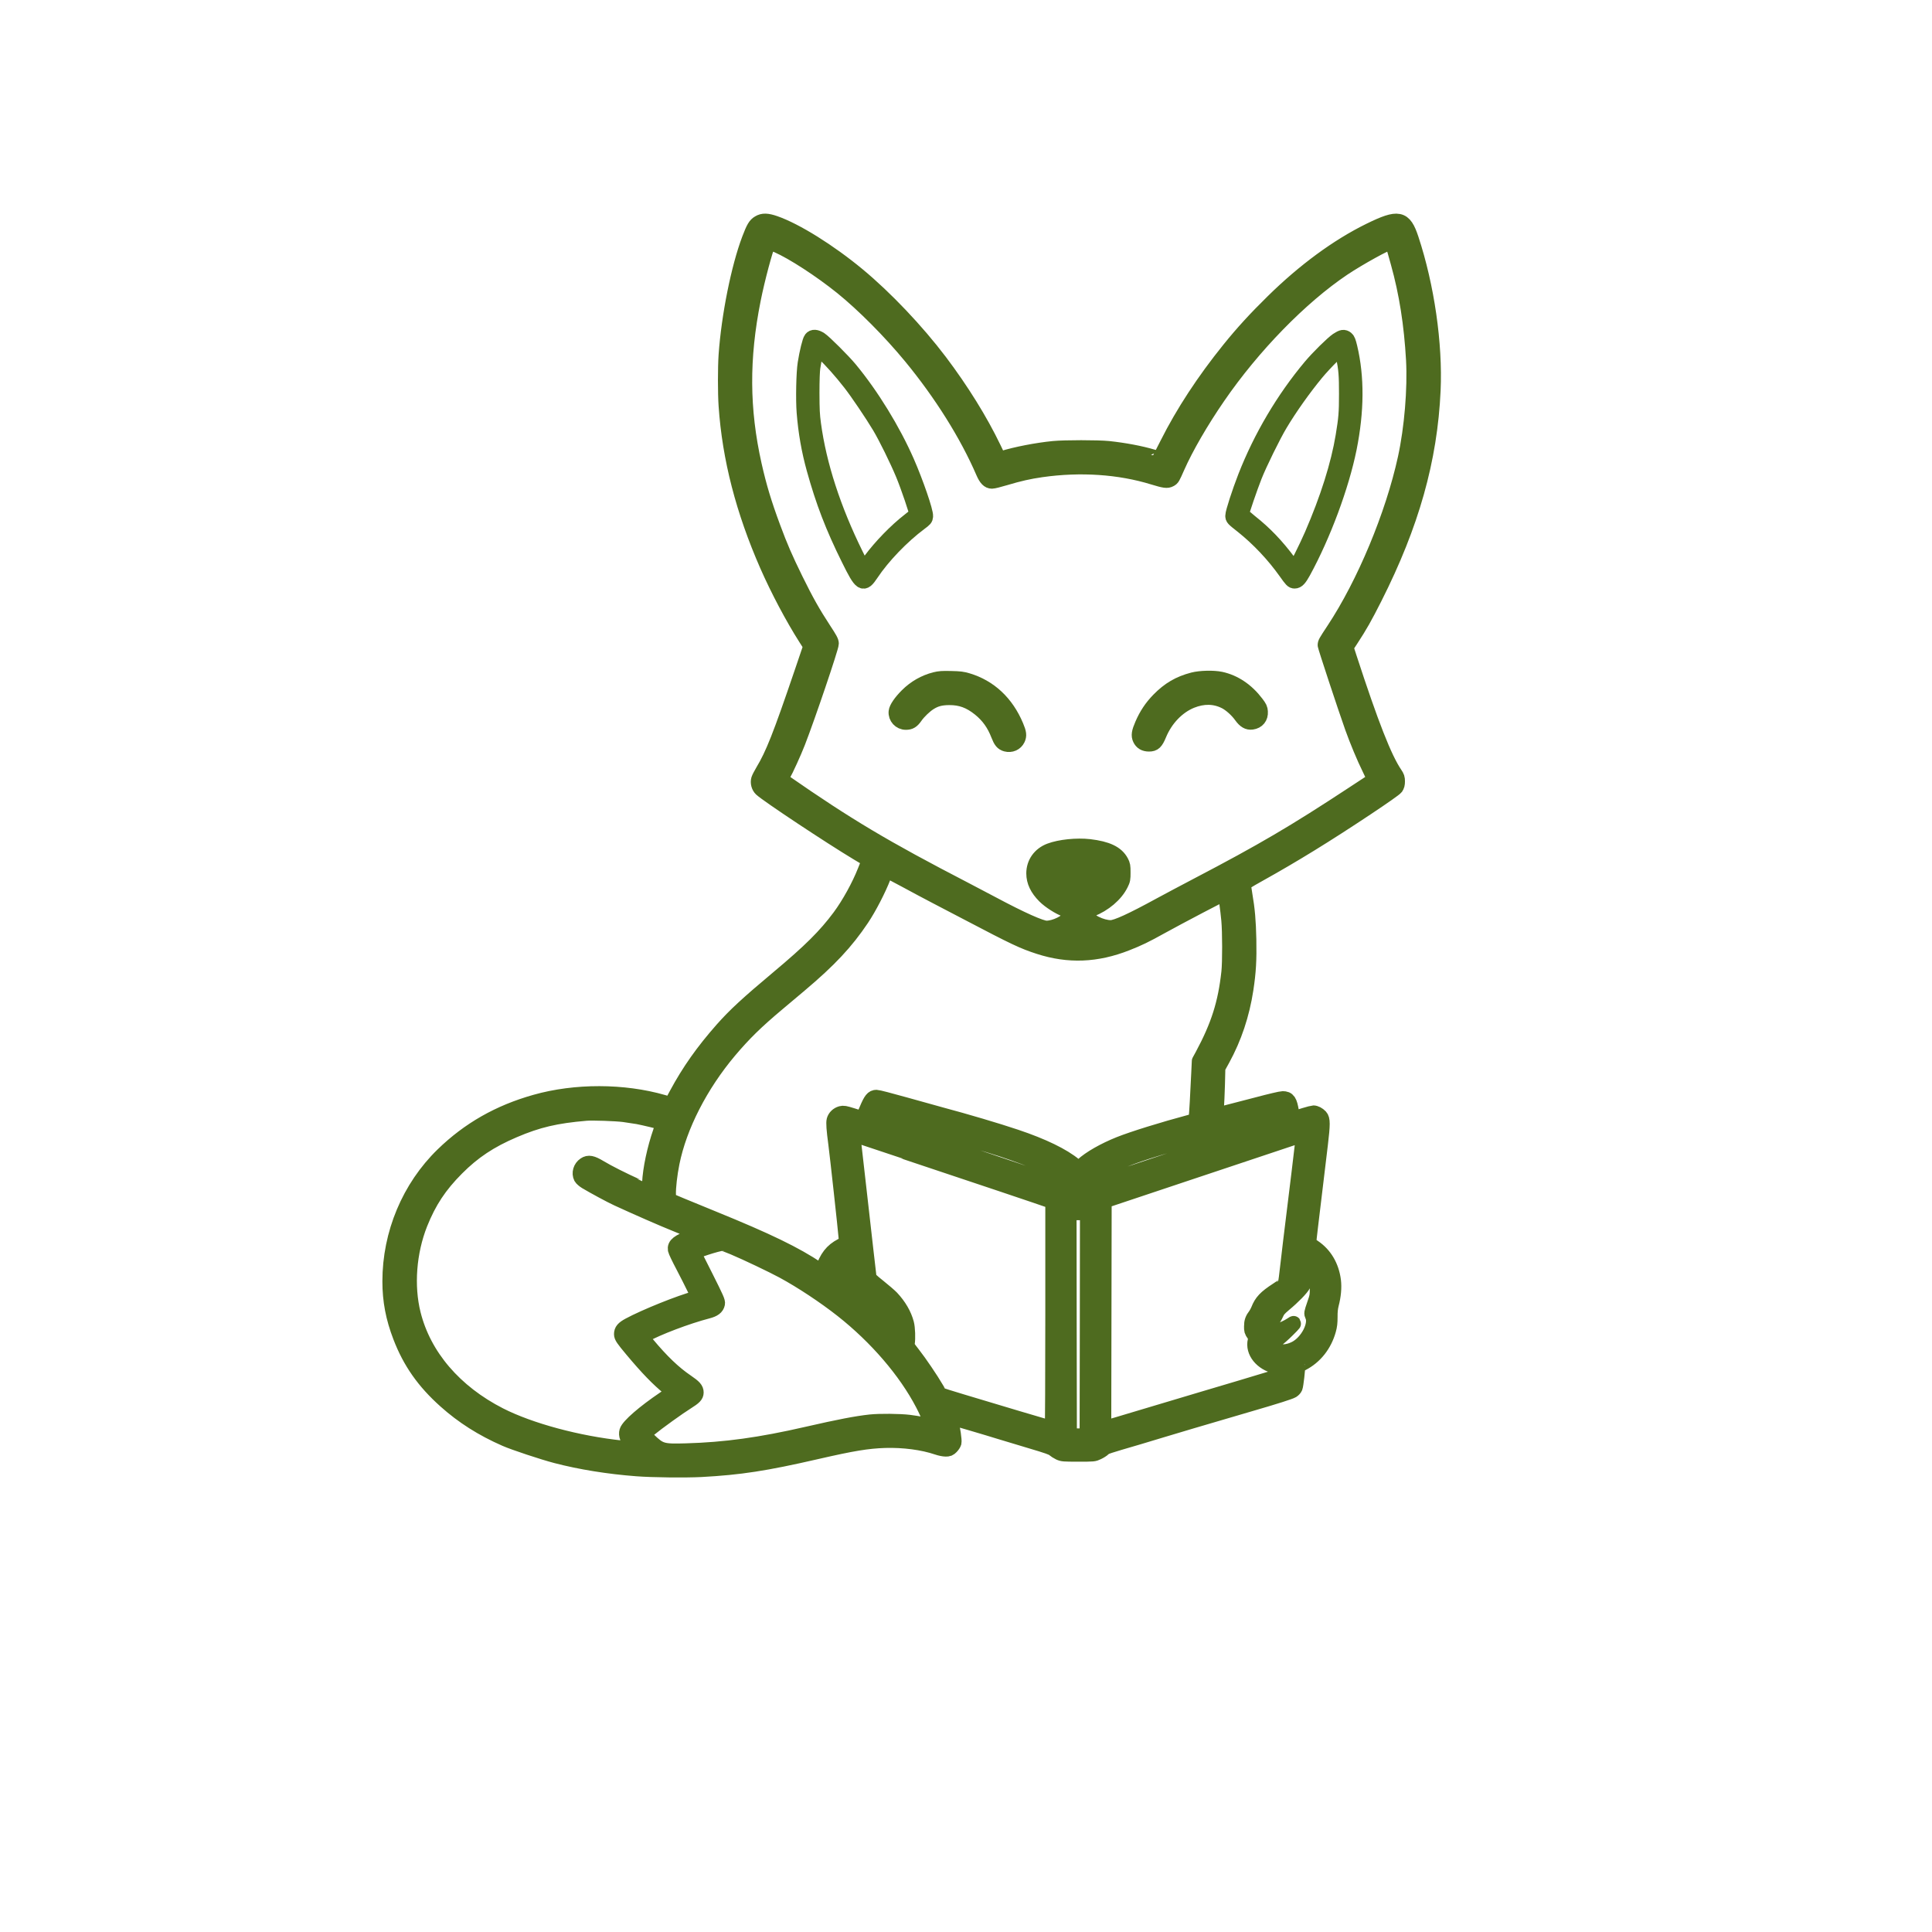
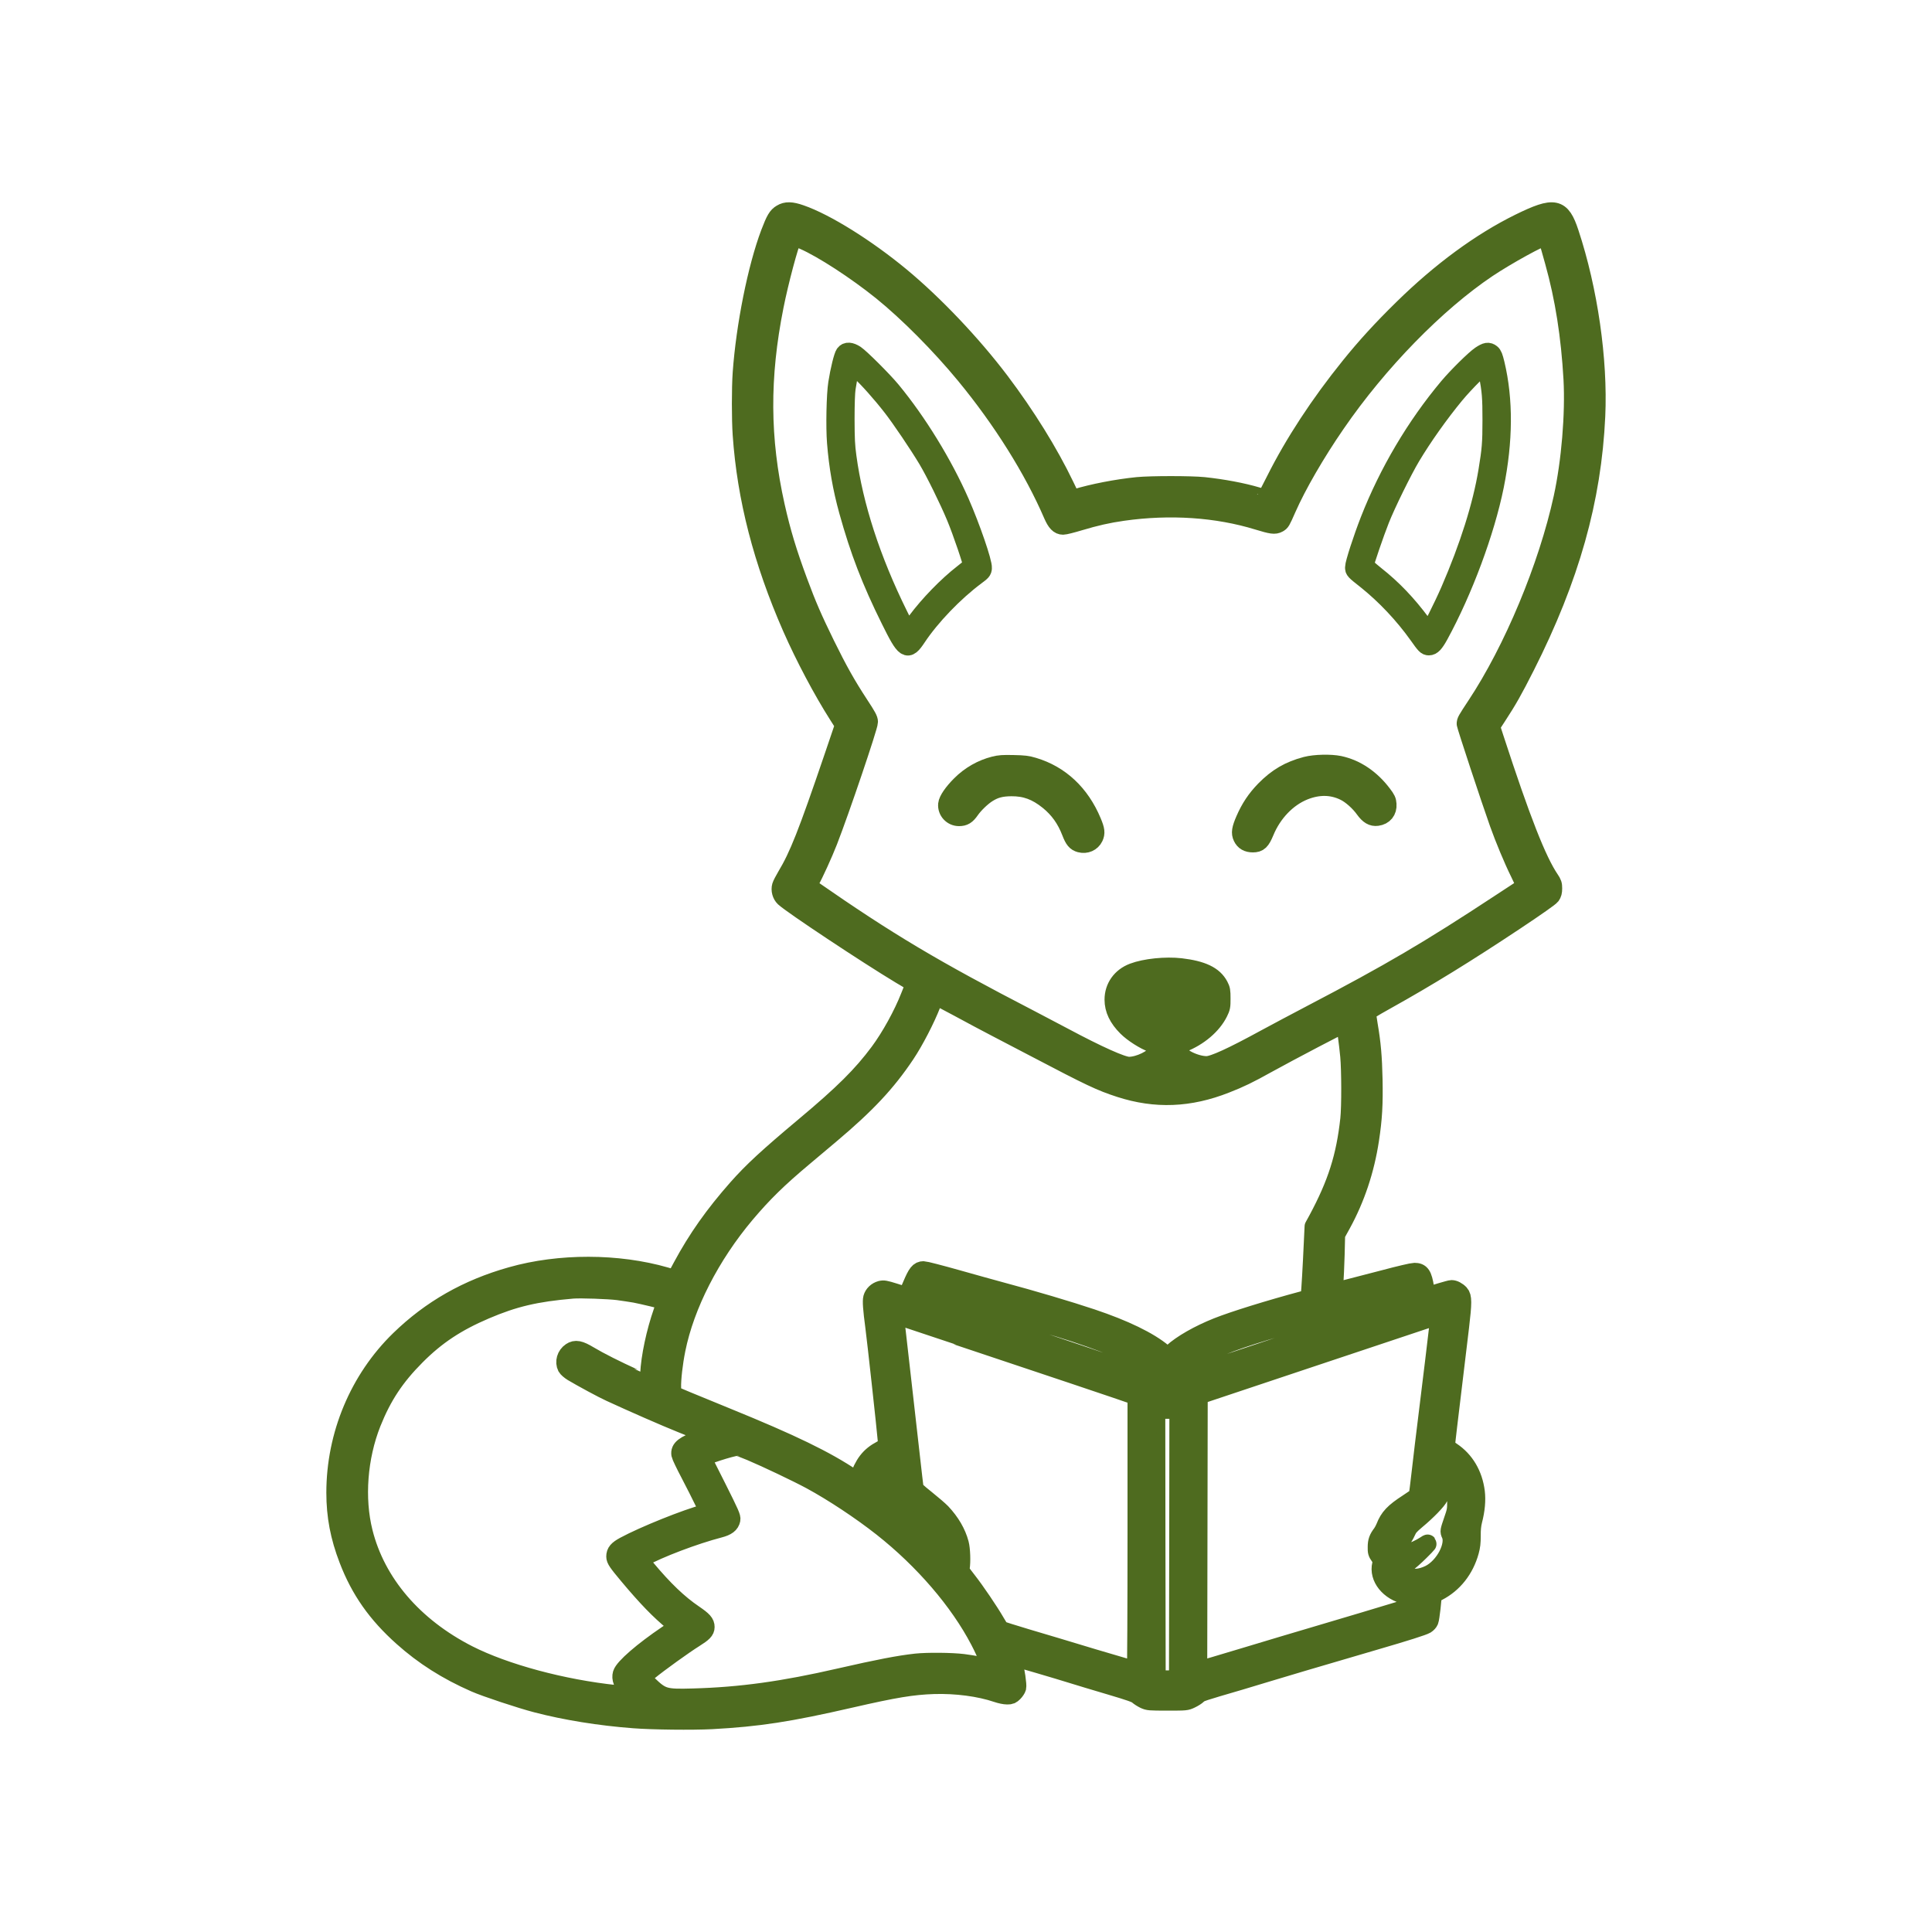
<svg xmlns="http://www.w3.org/2000/svg" viewBox="0 0 512 512" width="512" height="512">
  <g fill="#4E6B1F" stroke="#4E6B1F" stroke-width="220" stroke-linejoin="round" stroke-linecap="round" fill-rule="evenodd" paint-order="stroke fill">
-     <g transform="translate(40,52) scale(0.180)">
-       <g transform="translate(240.76,1906.61) scale(0.1,-0.1)">
-         <path d="M6543 18674 c-53 -31 -78 -74 -141 -239 -159 -420 -301 -1129 -342 -1705 -13 -185 -13 -563 0 -750 53 -774 252 -1544 606 -2351 158 -359 376 -770 564 -1065 l77 -121 -132 -389 c-320 -940 -425 -1205 -574 -1453 -28 -47 -56 -101 -62 -121 -14 -48 2 -108 38 -142 97 -90 1007 -694 1421 -943 189 -113 177 -83 108 -260 -86 -220 -236 -492 -374 -678 -209 -281 -433 -504 -906 -900 -450 -377 -636 -549 -822 -759 -283 -321 -489 -612 -673 -954 l-81 -151 -117 34 c-583 168 -1295 169 -1880 3 -537 -151 -980 -404 -1362 -775 -496 -482 -781 -1162 -781 -1865 0 -285 48 -537 155 -815 143 -373 347 -663 664 -946 256 -229 539 -409 881 -559 126 -56 557 -199 750 -249 352 -92 772 -160 1185 -191 231 -18 716 -23 950 -11 569 31 941 88 1690 260 545 125 754 159 1015 168 273 8 556 -29 771 -102 40 -14 95 -25 122 -25 42 0 54 5 82 33 19 19 37 47 41 62 8 33 -18 211 -45 310 -10 36 -15 65 -11 65 12 0 573 -165 725 -213 77 -24 282 -86 455 -137 256 -76 321 -99 345 -121 17 -15 53 -38 80 -51 48 -22 61 -23 280 -23 229 0 230 0 287 27 32 15 70 39 85 54 28 28 41 32 513 170 85 25 241 72 345 104 167 51 541 162 1310 387 368 107 578 174 611 194 18 11 37 32 43 47 12 29 42 289 35 306 -2 6 29 28 68 48 190 98 328 273 389 493 17 61 22 106 22 190 -1 78 5 132 18 185 34 130 44 249 32 349 -27 214 -130 387 -293 496 -51 34 -70 52 -70 68 0 12 11 117 25 232 43 359 114 948 146 1215 35 295 35 367 -1 406 -31 33 -72 54 -103 54 -19 0 -227 -62 -291 -86 -9 -3 -18 26 -31 103 -26 158 -50 193 -130 193 -23 0 -187 -38 -366 -86 -430 -113 -609 -158 -614 -153 -2 3 0 49 5 104 4 55 11 210 15 345 l6 245 69 125 c172 314 287 657 344 1030 39 256 49 432 43 735 -6 273 -20 438 -59 665 -11 69 -21 134 -22 145 -1 15 49 47 239 153 499 278 972 569 1572 968 260 173 420 286 435 306 17 25 23 46 23 89 0 49 -5 64 -36 110 -156 230 -351 726 -675 1720 l-47 145 75 115 c134 205 199 320 348 614 545 1079 813 2031 860 3051 31 686 -92 1536 -322 2231 -104 316 -186 333 -613 124 -472 -232 -961 -591 -1424 -1046 -252 -247 -450 -463 -644 -704 -370 -458 -682 -935 -908 -1386 -61 -121 -112 -221 -114 -223 -1 -2 -48 11 -104 27 -182 54 -417 98 -651 123 -159 16 -644 16 -810 0 -250 -25 -547 -83 -753 -146 l-47 -15 -79 164 c-197 410 -474 856 -794 1280 -341 450 -800 934 -1208 1272 -418 346 -912 655 -1222 762 -112 39 -176 41 -234 5z m272 -331 c229 -100 637 -365 950 -617 317 -256 710 -651 1014 -1020 451 -547 830 -1152 1068 -1704 41 -94 77 -132 128 -132 19 0 108 22 197 49 200 60 350 94 533 120 572 81 1145 43 1645 -111 167 -51 204 -56 246 -33 35 19 36 21 108 184 126 286 352 676 598 1033 515 750 1218 1470 1843 1890 235 157 654 388 706 388 18 0 25 -20 104 -305 124 -444 196 -904 226 -1430 23 -424 -25 -1005 -121 -1445 -183 -839 -605 -1851 -1055 -2530 -120 -182 -125 -191 -125 -224 0 -22 297 -922 400 -1211 67 -188 174 -446 252 -603 44 -90 78 -165 76 -166 -2 -1 -140 -92 -308 -203 -869 -572 -1341 -849 -2295 -1348 -187 -98 -437 -231 -557 -296 -419 -229 -643 -331 -725 -331 -66 0 -150 23 -226 61 -78 40 -122 87 -132 141 l-6 36 72 28 c197 77 365 220 442 376 30 61 32 72 32 170 0 95 -3 110 -27 156 -67 127 -208 194 -469 225 -185 21 -433 -4 -581 -60 -148 -56 -238 -183 -238 -335 0 -118 52 -227 160 -335 75 -75 215 -164 310 -198 88 -31 96 -43 66 -102 -43 -82 -224 -171 -349 -171 -81 0 -372 130 -797 357 -135 71 -317 167 -405 213 -1182 612 -1729 938 -2662 1586 -23 16 -42 34 -43 39 0 6 12 30 26 55 46 79 165 341 221 485 148 380 493 1399 493 1455 0 31 -20 68 -114 211 -157 240 -256 416 -412 733 -155 317 -223 473 -332 767 -130 351 -204 595 -277 919 -183 820 -187 1569 -14 2435 59 298 181 754 220 827 12 22 20 20 134 -29z m1886 -9346 c145 -79 350 -188 454 -242 105 -54 318 -166 475 -248 684 -359 801 -414 1038 -491 433 -140 847 -124 1290 51 170 66 283 121 500 242 275 152 944 503 949 497 7 -7 40 -245 54 -397 16 -171 17 -620 1 -767 -50 -461 -155 -789 -388 -1223 l-47 -86 -9 -189 c-14 -314 -31 -596 -37 -643 l-6 -44 -70 -19 c-421 -113 -852 -247 -1053 -327 -225 -90 -434 -209 -546 -312 l-55 -50 -60 49 c-170 142 -469 287 -866 420 -280 94 -733 228 -1100 326 -93 25 -338 93 -543 151 -206 58 -389 105 -407 105 -56 0 -83 -34 -145 -181 -39 -94 -60 -133 -71 -131 -7 2 -71 22 -140 44 -113 35 -130 38 -166 29 -50 -14 -90 -52 -103 -99 -10 -37 -3 -138 25 -347 20 -147 143 -1267 151 -1376 l7 -86 -72 -38 c-144 -76 -216 -169 -285 -368 -5 -16 -12 -14 -63 21 -333 223 -742 422 -1543 748 -168 68 -384 157 -480 197 l-175 74 -3 84 c-3 99 19 296 53 464 109 541 418 1144 844 1650 213 252 393 429 713 697 100 84 245 206 322 271 437 368 683 631 914 976 108 161 248 432 318 614 21 53 43 97 49 97 6 0 130 -64 276 -143z m2595 -688 c16 -17 51 -46 77 -64 44 -30 46 -33 25 -39 -30 -8 -247 -8 -287 0 l-32 7 38 25 c21 14 58 43 83 64 25 21 50 38 56 38 5 0 23 -14 40 -31z m-6741 -2764 c66 -9 158 -23 205 -31 86 -16 357 -81 370 -89 4 -3 -12 -62 -36 -131 -87 -249 -151 -549 -161 -761 -3 -68 -7 -123 -8 -123 -1 0 -81 36 -177 79 -214 97 -421 201 -548 277 -115 69 -165 79 -220 42 -63 -42 -87 -125 -55 -188 8 -15 41 -44 72 -63 112 -67 374 -209 461 -248 264 -122 674 -302 867 -379 252 -101 339 -139 334 -144 -2 -2 -49 -21 -104 -41 -198 -74 -254 -117 -242 -190 3 -17 53 -123 113 -236 59 -112 135 -264 170 -336 l63 -133 -42 -10 c-228 -59 -750 -269 -985 -396 -86 -47 -112 -77 -112 -132 0 -37 23 -71 156 -230 226 -270 383 -432 549 -567 33 -27 60 -52 60 -56 0 -4 -59 -47 -132 -95 -299 -202 -531 -403 -554 -481 -16 -57 6 -115 77 -199 30 -35 54 -65 54 -67 0 -2 -10 -3 -22 -1 -13 2 -93 11 -178 20 -651 68 -1355 258 -1802 485 -664 339 -1118 869 -1273 1489 -103 412 -65 911 101 1330 131 327 285 560 539 815 245 246 491 409 840 558 353 151 618 213 1065 251 94 8 440 -4 555 -19z m3934 -46 c64 -17 226 -61 361 -99 135 -38 403 -112 595 -165 382 -106 616 -177 855 -262 470 -167 633 -253 797 -420 89 -91 108 -106 143 -110 59 -8 96 12 140 76 177 258 578 422 1860 760 639 168 902 233 910 225 5 -5 10 -31 12 -57 l3 -48 -985 -331 c-542 -181 -1154 -386 -1360 -454 -206 -69 -380 -130 -388 -136 -7 -7 -24 -33 -37 -59 -27 -52 -44 -59 -144 -59 -106 0 -125 7 -147 53 -10 23 -30 49 -44 59 -14 10 -637 223 -1385 473 -747 251 -1361 458 -1363 460 -7 7 42 125 52 125 5 0 61 -14 125 -31z m182 -495 c404 -135 1054 -353 1444 -483 391 -131 721 -243 733 -250 l22 -12 0 -1664 c0 -915 -4 -1666 -8 -1668 -4 -2 -236 65 -517 149 -280 85 -647 195 -814 244 -168 50 -310 95 -317 101 -6 5 -33 46 -59 92 -75 130 -245 381 -344 507 -87 112 -90 116 -83 155 12 74 7 228 -11 295 -35 132 -110 261 -221 379 -28 29 -113 102 -188 162 -115 92 -138 114 -143 142 -3 17 -23 192 -45 387 -22 195 -60 533 -85 750 -108 938 -110 960 -102 960 2 0 334 -111 738 -246z m5885 199 c-3 -27 -31 -257 -61 -513 -31 -256 -71 -586 -90 -735 -19 -148 -50 -411 -70 -584 -19 -172 -38 -317 -41 -323 -3 -5 -57 -42 -119 -83 -173 -112 -232 -175 -279 -295 -10 -25 -28 -58 -40 -75 -46 -60 -60 -98 -60 -167 -1 -60 2 -71 32 -113 33 -46 33 -49 22 -97 -40 -163 97 -333 303 -379 l58 -12 -6 -41 c-15 -102 -7 -93 -113 -125 -175 -54 -691 -208 -1040 -311 -188 -55 -575 -171 -860 -257 -284 -86 -529 -158 -544 -160 l-27 -5 3 1673 3 1673 1269 424 c698 233 1355 452 1459 487 105 35 194 64 198 64 5 1 6 -20 3 -46z m-3178 -2745 l-3 -1643 -130 0 -130 0 -3 1643 -2 1642 135 0 135 0 -2 -1642z m-5208 1131 c194 -82 570 -261 731 -348 271 -147 610 -371 870 -576 502 -396 933 -897 1184 -1378 90 -171 158 -352 126 -333 -18 11 -204 46 -324 61 -140 17 -434 20 -575 5 -207 -23 -452 -70 -929 -179 -687 -158 -1206 -230 -1783 -246 -350 -10 -382 -1 -553 164 l-81 78 96 79 c115 95 429 321 553 398 107 67 135 96 135 139 0 51 -28 82 -142 160 -186 126 -366 298 -581 556 l-87 104 37 21 c200 112 637 278 941 357 93 24 135 56 146 111 6 29 -13 73 -171 388 -98 195 -179 358 -181 361 -8 18 351 135 423 138 12 1 86 -27 165 -60z m1713 -291 c9 -150 26 -199 100 -276 34 -36 125 -116 202 -178 182 -146 187 -151 229 -207 37 -50 76 -157 76 -210 0 -28 -7 -23 -142 109 -162 158 -334 304 -520 443 -72 53 -128 101 -128 111 0 31 31 136 56 187 22 47 92 123 113 123 4 0 11 -46 14 -102z m6804 -12 c62 -90 77 -147 77 -286 0 -122 -1 -129 -44 -253 -43 -126 -43 -128 -27 -163 63 -131 -73 -393 -252 -484 -112 -56 -224 -63 -293 -16 -37 24 -61 66 -52 89 3 8 31 32 62 53 31 20 107 87 167 147 104 103 114 117 55 76 -49 -33 -148 -79 -171 -79 -13 0 -52 18 -86 40 -69 45 -71 51 -20 109 16 19 42 62 57 96 23 52 42 73 116 136 135 112 257 238 283 291 16 34 27 85 37 180 7 73 14 135 14 137 0 13 50 -34 77 -73z" />
-         <path d="M7313 16966 c-21 -26 -64 -201 -89 -361 -22 -137 -30 -533 -15 -721 23 -291 70 -560 146 -834 135 -486 275 -851 511 -1327 186 -376 212 -393 330 -216 170 256 455 552 718 748 74 55 81 63 84 98 6 69 -142 498 -275 802 -205 467 -518 978 -839 1366 -102 123 -376 396 -438 437 -61 39 -107 42 -133 8z m184 -213 c98 -89 259 -269 391 -439 104 -133 322 -455 432 -639 91 -152 259 -493 345 -700 74 -177 208 -572 201 -591 -2 -6 -53 -49 -113 -95 -191 -148 -415 -379 -566 -582 -37 -51 -76 -103 -86 -117 l-19 -25 -109 220 c-331 670 -544 1324 -625 1925 -19 139 -22 211 -23 460 0 185 5 325 13 375 21 140 54 285 65 285 5 0 48 -35 94 -77z" />
-         <path d="M15059 16948 c-71 -48 -283 -257 -394 -389 -397 -474 -730 -1036 -960 -1624 -87 -223 -185 -525 -185 -572 0 -39 2 -42 143 -153 237 -189 459 -425 637 -675 86 -122 99 -135 131 -135 40 0 71 33 128 136 295 540 563 1260 676 1818 110 548 114 1048 9 1488 -21 86 -31 112 -51 128 -37 29 -63 25 -134 -22z m90 -238 c39 -198 45 -279 45 -555 0 -279 -7 -359 -50 -620 -70 -423 -227 -920 -459 -1455 -83 -191 -244 -512 -255 -508 -4 2 -43 50 -85 108 -176 237 -353 423 -565 590 -71 57 -130 110 -130 117 0 26 127 397 191 558 73 185 276 598 376 765 144 241 345 524 531 750 128 155 362 387 372 369 5 -8 17 -61 29 -119z" />
-         <path d="M9137 11950 c-154 -39 -296 -120 -411 -235 -95 -95 -158 -187 -163 -238 -8 -84 59 -157 144 -157 61 0 93 19 140 87 49 70 140 157 208 200 88 56 166 76 290 77 172 1 303 -47 450 -165 126 -102 212 -222 274 -383 36 -93 60 -122 114 -137 71 -19 141 12 171 75 24 51 20 89 -23 191 -143 342 -391 574 -716 671 -77 23 -113 27 -245 30 -129 3 -168 0 -233 -16z" />
-         <path d="M12935 11946 c-206 -54 -353 -140 -505 -295 -106 -109 -180 -220 -242 -363 -49 -113 -57 -162 -32 -213 24 -50 66 -75 131 -75 73 0 100 26 148 141 95 230 271 413 475 496 175 70 342 68 495 -8 78 -38 179 -128 240 -214 53 -73 98 -100 157 -92 83 11 131 71 125 154 -3 44 -11 62 -59 125 -142 188 -325 311 -527 354 -107 22 -298 18 -406 -10z" />
+     <g transform="translate(88.8761,56) scale(0.217542)">
+       <g transform="matrix(0.1,0,0,-0.1,-111,1869.969)" id="g69">
+         <path d="m 6543,18674 c -53,-31 -78,-74 -141,-239 -159,-420 -301,-1129 -342,-1705 -13,-185 -13,-563 0,-750 53,-774 252,-1544 606,-2351 158,-359 376,-770 564,-1065 l 77,-121 -132,-389 c -320,-940 -425,-1205 -574,-1453 -28,-47 -56,-101 -62,-121 -14,-48 2,-108 38,-142 97,-90 1007,-694 1421,-943 189,-113 177,-83 108,-260 -86,-220 -236,-492 -374,-678 -209,-281 -433,-504 -906,-900 -450,-377 -636,-549 -822,-759 -283,-321 -489,-612 -673,-954 l -81,-151 -117,34 c -583,168 -1295,169 -1880,3 -537,-151 -980,-404 -1362,-775 -496,-482 -781,-1162 -781,-1865 0,-285 48,-537 155,-815 143,-373 347,-663 664,-946 256,-229 539,-409 881,-559 126,-56 557,-199 750,-249 352,-92 772,-160 1185,-191 231,-18 716,-23 950,-11 569,31 941,88 1690,260 545,125 754,159 1015,168 273,8 556,-29 771,-102 40,-14 95,-25 122,-25 42,0 54,5 82,33 19,19 37,47 41,62 8,33 -18,211 -45,310 -10,36 -15,65 -11,65 12,0 573,-165 725,-213 77,-24 282,-86 455,-137 256,-76 321,-99 345,-121 17,-15 53,-38 80,-51 48,-22 61,-23 280,-23 229,0 230,0 287,27 32,15 70,39 85,54 28,28 41,32 513,170 85,25 241,72 345,104 167,51 541,162 1310,387 368,107 578,174 611,194 18,11 37,32 43,47 12,29 42,289 35,306 -2,6 29,28 68,48 190,98 328,273 389,493 17,61 22,106 22,190 -1,78 5,132 18,185 34,130 44,249 32,349 -27,214 -130,387 -293,496 -51,34 -70,52 -70,68 0,12 11,117 25,232 43,359 114,948 146,1215 35,295 35,367 -1,406 -31,33 -72,54 -103,54 -19,0 -227,-62 -291,-86 -9,-3 -18,26 -31,103 -26,158 -50,193 -130,193 -23,0 -187,-38 -366,-86 -430,-113 -609,-158 -614,-153 -2,3 0,49 5,104 4,55 11,210 15,345 l 6,245 69,125 c 172,314 287,657 344,1030 39,256 49,432 43,735 -6,273 -20,438 -59,665 -11,69 -21,134 -22,145 -1,15 49,47 239,153 499,278 972,569 1572,968 260,173 420,286 435,306 17,25 23,46 23,89 0,49 -5,64 -36,110 -156,230 -351,726 -675,1720 l -47,145 75,115 c 134,205 199,320 348,614 545,1079 813,2031 860,3051 31,686 -92,1536 -322,2231 -104,316 -186,333 -613,124 -472,-232 -961,-591 -1424,-1046 -252,-247 -450,-463 -644,-704 -370,-458 -682,-935 -908,-1386 -61,-121 -112,-221 -114,-223 -1,-2 -48,11 -104,27 -182,54 -417,98 -651,123 -159,16 -644,16 -810,0 -250,-25 -547,-83 -753,-146 l -47,-15 -79,164 c -197,410 -474,856 -794,1280 -341,450 -800,934 -1208,1272 -418,346 -912,655 -1222,762 -112,39 -176,41 -234,5 z m 272,-331 c 229,-100 637,-365 950,-617 317,-256 710,-651 1014,-1020 451,-547 830,-1152 1068,-1704 41,-94 77,-132 128,-132 19,0 108,22 197,49 200,60 350,94 533,120 572,81 1145,43 1645,-111 167,-51 204,-56 246,-33 35,19 36,21 108,184 126,286 352,676 598,1033 515,750 1218,1470 1843,1890 235,157 654,388 706,388 18,0 25,-20 104,-305 124,-444 196,-904 226,-1430 23,-424 -25,-1005 -121,-1445 -183,-839 -605,-1851 -1055,-2530 -120,-182 -125,-191 -125,-224 0,-22 297,-922 400,-1211 67,-188 174,-446 252,-603 44,-90 78,-165 76,-166 -2,-1 -140,-92 -308,-203 -869,-572 -1341,-849 -2295,-1348 -187,-98 -437,-231 -557,-296 -419,-229 -643,-331 -725,-331 -66,0 -150,23 -226,61 -78,40 -122,87 -132,141 l -6,36 72,28 c 197,77 365,220 442,376 30,61 32,72 32,170 0,95 -3,110 -27,156 -67,127 -208,194 -469,225 -185,21 -433,-4 -581,-60 -148,-56 -238,-183 -238,-335 0,-118 52,-227 160,-335 75,-75 215,-164 310,-198 88,-31 96,-43 66,-102 -43,-82 -224,-171 -349,-171 -81,0 -372,130 -797,357 -135,71 -317,167 -405,213 -1182,612 -1729,938 -2662,1586 -23,16 -42,34 -43,39 0,6 12,30 26,55 46,79 165,341 221,485 148,380 493,1399 493,1455 0,31 -20,68 -114,211 -157,240 -256,416 -412,733 -155,317 -223,473 -332,767 -130,351 -204,595 -277,919 -183,820 -187,1569 -14,2435 59,298 181,754 220,827 12,22 20,20 134,-29 z M 8701,8997 c 145,-79 350,-188 454,-242 105,-54 318,-166 475,-248 684,-359 801,-414 1038,-491 433,-140 847,-124 1290,51 170,66 283,121 500,242 275,152 944,503 949,497 7,-7 40,-245 54,-397 16,-171 17,-620 1,-767 -50,-461 -155,-789 -388,-1223 l -47,-86 -9,-189 c -14,-314 -31,-596 -37,-643 l -6,-44 -70,-19 c -421,-113 -852,-247 -1053,-327 -225,-90 -434,-209 -546,-312 l -55,-50 -60,49 c -170,142 -469,287 -866,420 -280,94 -733,228 -1100,326 -93,25 -338,93 -543,151 -206,58 -389,105 -407,105 -56,0 -83,-34 -145,-181 -39,-94 -60,-133 -71,-131 -7,2 -71,22 -140,44 -113,35 -130,38 -166,29 -50,-14 -90,-52 -103,-99 -10,-37 -3,-138 25,-347 20,-147 143,-1267 151,-1376 l 7,-86 -72,-38 c -144,-76 -216,-169 -285,-368 -5,-16 -12,-14 -63,21 -333,223 -742,422 -1543,748 -168,68 -384,157 -480,197 l -175,74 -3,84 c -3,99 19,296 53,464 109,541 418,1144 844,1650 213,252 393,429 713,697 100,84 245,206 322,271 437,368 683,631 914,976 108,161 248,432 318,614 21,53 43,97 49,97 6,0 130,-64 276,-143 z m 2595,-688 c 16,-17 51,-46 77,-64 44,-30 46,-33 25,-39 -30,-8 -247,-8 -287,0 l -32,7 38,25 c 21,14 58,43 83,64 25,21 50,38 56,38 5,0 23,-14 40,-31 z M 4555,5545 c 66,-9 158,-23 205,-31 86,-16 357,-81 370,-89 4,-3 -12,-62 -36,-131 -87,-249 -151,-549 -161,-761 -3,-68 -7,-123 -8,-123 -1,0 -81,36 -177,79 -214,97 -421,201 -548,277 -115,69 -165,79 -220,42 -63,-42 -87,-125 -55,-188 8,-15 41,-44 72,-63 112,-67 374,-209 461,-248 264,-122 674,-302 867,-379 252,-101 339,-139 334,-144 -2,-2 -49,-21 -104,-41 -198,-74 -254,-117 -242,-190 3,-17 53,-123 113,-236 59,-112 135,-264 170,-336 l 63,-133 -42,-10 c -228,-59 -750,-269 -985,-396 -86,-47 -112,-77 -112,-132 0,-37 23,-71 156,-230 226,-270 383,-432 549,-567 33,-27 60,-52 60,-56 0,-4 -59,-47 -132,-95 -299,-202 -531,-403 -554,-481 -16,-57 6,-115 77,-199 30,-35 54,-65 54,-67 0,-2 -10,-3 -22,-1 -13,2 -93,11 -178,20 -651,68 -1355,258 -1802,485 -664,339 -1118,869 -1273,1489 -103,412 -65,911 101,1330 131,327 285,560 539,815 245,246 491,409 840,558 353,151 618,213 1065,251 94,8 440,-4 555,-19 z m 3934,-46 c 64,-17 226,-61 361,-99 135,-38 403,-112 595,-165 382,-106 616,-177 855,-262 470,-167 633,-253 797,-420 89,-91 108,-106 143,-110 59,-8 96,12 140,76 177,258 578,422 1860,760 639,168 902,233 910,225 5,-5 10,-31 12,-57 l 3,-48 -985,-331 c -542,-181 -1154,-386 -1360,-454 -206,-69 -380,-130 -388,-136 -7,-7 -24,-33 -37,-59 -27,-52 -44,-59 -144,-59 -106,0 -125,7 -147,53 -10,23 -30,49 -44,59 -14,10 -637,223 -1385,473 -747,251 -1361,458 -1363,460 -7,7 42,125 52,125 5,0 61,-14 125,-31 z m 182,-495 c 404,-135 1054,-353 1444,-483 391,-131 721,-243 733,-250 l 22,-12 V 2595 c 0,-915 -4,-1666 -8,-1668 -4,-2 -236,65 -517,149 -280,85 -647,195 -814,244 -168,50 -310,95 -317,101 -6,5 -33,46 -59,92 -75,130 -245,381 -344,507 -87,112 -90,116 -83,155 12,74 7,228 -11,295 -35,132 -110,261 -221,379 -28,29 -113,102 -188,162 -115,92 -138,114 -143,142 -3,17 -23,192 -45,387 -22,195 -60,533 -85,750 -108,938 -110,960 -102,960 2,0 334,-111 738,-246 z m 5885,199 c -3,-27 -31,-257 -61,-513 -31,-256 -71,-586 -90,-735 -19,-148 -50,-411 -70,-584 -19,-172 -38,-317 -41,-323 -3,-5 -57,-42 -119,-83 -173,-112 -232,-175 -279,-295 -10,-25 -28,-58 -40,-75 -46,-60 -60,-98 -60,-167 -1,-60 2,-71 32,-113 33,-46 33,-49 22,-97 -40,-163 97,-333 303,-379 l 58,-12 -6,-41 c -15,-102 -7,-93 -113,-125 -175,-54 -691,-208 -1040,-311 -188,-55 -575,-171 -860,-257 -284,-86 -529,-158 -544,-160 l -27,-5 3,1673 3,1673 1269,424 c 698,233 1355,452 1459,487 105,35 194,64 198,64 5,1 6,-20 3,-46 z m -3178,-2745 -3,-1643 h -130 -130 l -3,1643 -2,1642 h 135 135 z M 6170,3589 c 194,-82 570,-261 731,-348 271,-147 610,-371 870,-576 502,-396 933,-897 1184,-1378 90,-171 158,-352 126,-333 -18,11 -204,46 -324,61 -140,17 -434,20 -575,5 C 7975,997 7730,950 7253,841 6566,683 6047,611 5470,595 5120,585 5088,594 4917,759 l -81,78 96,79 c 115,95 429,321 553,398 107,67 135,96 135,139 0,51 -28,82 -142,160 -186,126 -366,298 -581,556 l -87,104 37,21 c 200,112 637,278 941,357 93,24 135,56 146,111 6,29 -13,73 -171,388 -98,195 -179,358 -181,361 -8,18 351,135 423,138 12,1 86,-27 165,-60 z m 1713,-291 c 9,-150 26,-199 100,-276 34,-36 125,-116 202,-178 182,-146 187,-151 229,-207 37,-50 76,-157 76,-210 0,-28 -7,-23 -142,109 -162,158 -334,304 -520,443 -72,53 -128,101 -128,111 0,31 31,136 56,187 22,47 92,123 113,123 4,0 11,-46 14,-102 z m 6804,-12 c 62,-90 77,-147 77,-286 0,-122 -1,-129 -44,-253 -43,-126 -43,-128 -27,-163 63,-131 -73,-393 -252,-484 -112,-56 -224,-63 -293,-16 -37,24 -61,66 -52,89 3,8 31,32 62,53 31,20 107,87 167,147 104,103 114,117 55,76 -49,-33 -148,-79 -171,-79 -13,0 -52,18 -86,40 -69,45 -71,51 -20,109 16,19 42,62 57,96 23,52 42,73 116,136 135,112 257,238 283,291 16,34 27,85 37,180 7,73 14,135 14,137 0,13 50,-34 77,-73 z" id="path59" />
+         <path d="m 7313,16966 c -21,-26 -64,-201 -89,-361 -22,-137 -30,-533 -15,-721 23,-291 70,-560 146,-834 135,-486 275,-851 511,-1327 186,-376 212,-393 330,-216 170,256 455,552 718,748 74,55 81,63 84,98 6,69 -142,498 -275,802 -205,467 -518,978 -839,1366 -102,123 -376,396 -438,437 -61,39 -107,42 -133,8 z m 184,-213 c 98,-89 259,-269 391,-439 104,-133 322,-455 432,-639 91,-152 259,-493 345,-700 74,-177 208,-572 201,-591 -2,-6 -53,-49 -113,-95 -191,-148 -415,-379 -566,-582 -37,-51 -76,-103 -86,-117 l -19,-25 -109,220 c -331,670 -544,1324 -625,1925 -19,139 -22,211 -23,460 0,185 5,325 13,375 21,140 54,285 65,285 5,0 48,-35 94,-77 z" id="path61" />
+         <path d="m 15059,16948 c -71,-48 -283,-257 -394,-389 -397,-474 -730,-1036 -960,-1624 -87,-223 -185,-525 -185,-572 0,-39 2,-42 143,-153 237,-189 459,-425 637,-675 86,-122 99,-135 131,-135 40,0 71,33 128,136 295,540 563,1260 676,1818 110,548 114,1048 9,1488 -21,86 -31,112 -51,128 -37,29 -63,25 -134,-22 z m 90,-238 c 39,-198 45,-279 45,-555 0,-279 -7,-359 -50,-620 -70,-423 -227,-920 -459,-1455 -83,-191 -244,-512 -255,-508 -4,2 -43,50 -85,108 -176,237 -353,423 -565,590 -71,57 -130,110 -130,117 0,26 127,397 191,558 73,185 276,598 376,765 144,241 345,524 531,750 128,155 362,387 372,369 5,-8 17,-61 29,-119 z" id="path63" />
+         <path d="m 9137,11950 c -154,-39 -296,-120 -411,-235 -95,-95 -158,-187 -163,-238 -8,-84 59,-157 144,-157 61,0 93,19 140,87 49,70 140,157 208,200 88,56 166,76 290,77 172,1 303,-47 450,-165 126,-102 212,-222 274,-383 36,-93 60,-122 114,-137 71,-19 141,12 171,75 24,51 20,89 -23,191 -143,342 -391,574 -716,671 -77,23 -113,27 -245,30 -129,3 -168,0 -233,-16 z" id="path65" />
+         <path d="m 12935,11946 c -206,-54 -353,-140 -505,-295 -106,-109 -180,-220 -242,-363 -49,-113 -57,-162 -32,-213 24,-50 66,-75 131,-75 73,0 100,26 148,141 95,230 271,413 475,496 175,70 342,68 495,-8 78,-38 179,-128 240,-214 53,-73 98,-100 157,-92 83,11 131,71 125,154 -3,44 -11,62 -59,125 -142,188 -325,311 -527,354 -107,22 -298,18 -406,-10 z" id="path67" />
      </g>
    </g>
  </g>
</svg>
